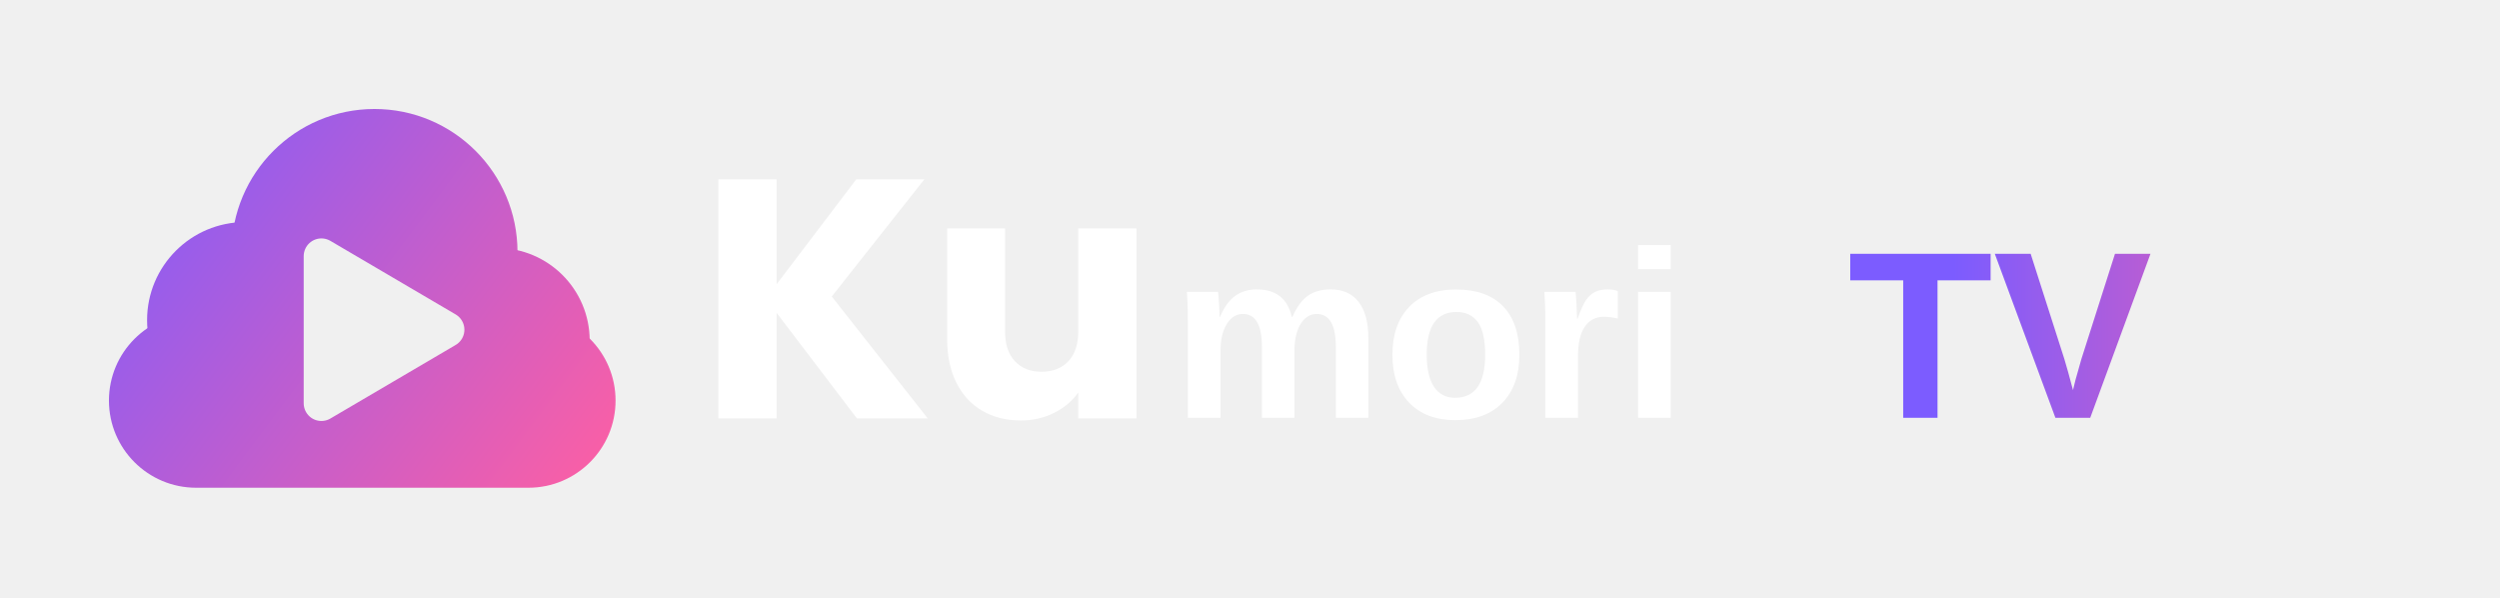
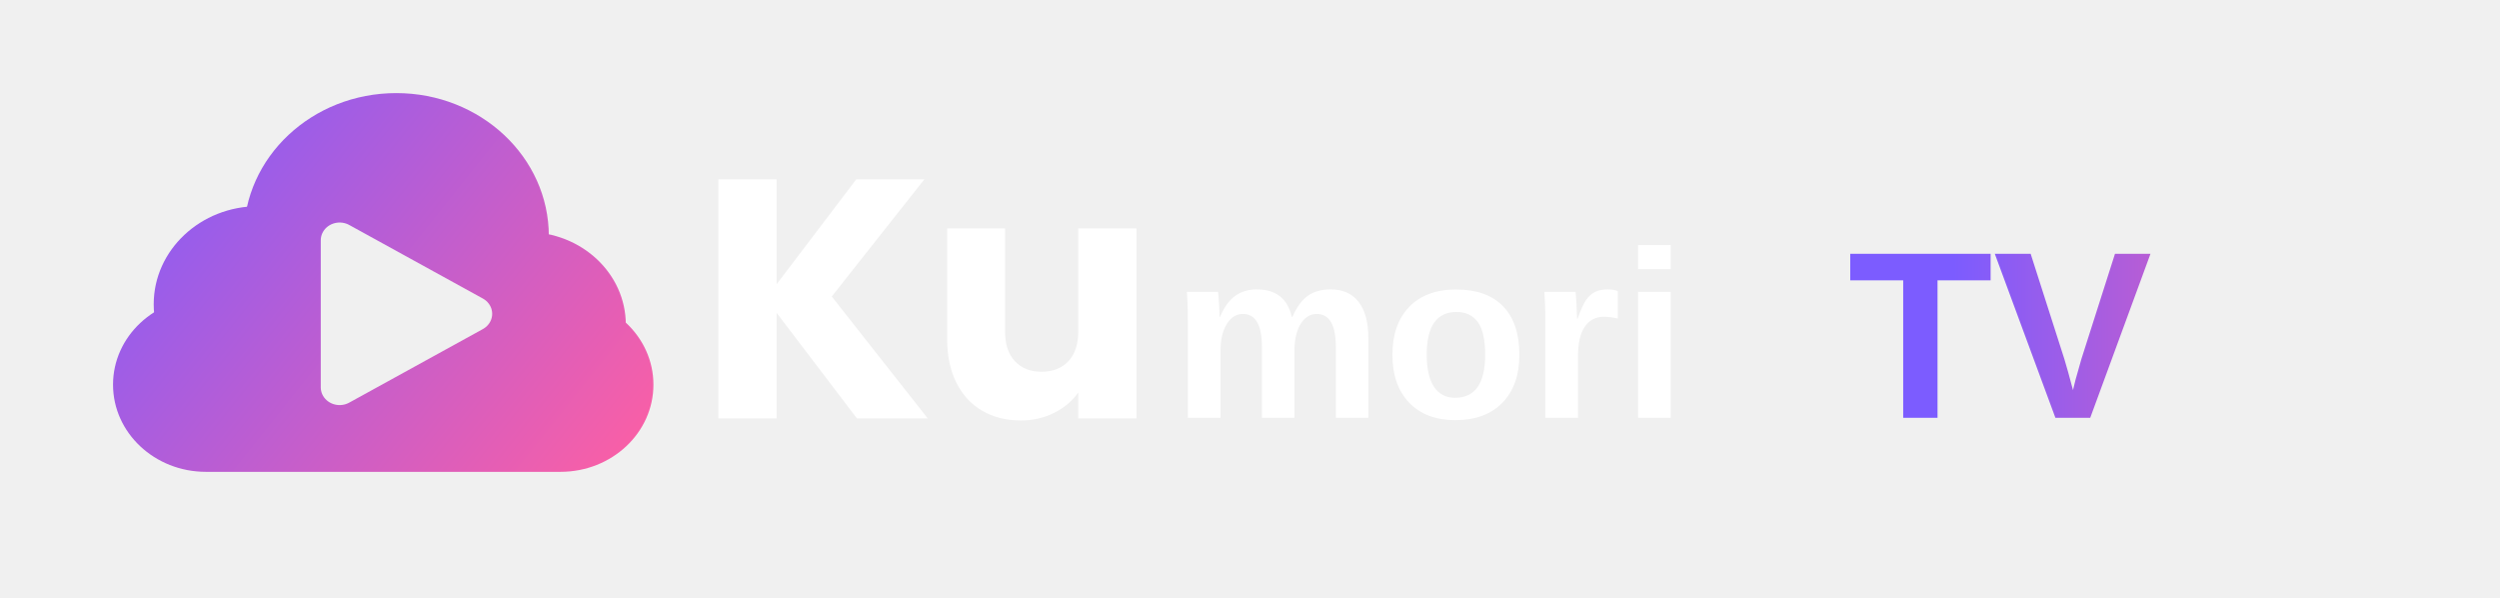
<svg xmlns="http://www.w3.org/2000/svg" viewBox="0 0 1101 263" width="1101" height="263">
-   <g transform="translate(6.00 -24.00) scale(0.6)">
+   <g transform="translate(5 -31) scale(0.64 0.6)">
    <defs>
      <linearGradient id="hig" gradientUnits="userSpaceOnUse" x1="70" y1="120" x2="442" y2="398">
        <stop offset="0" stop-color="#7C5CFF" />
        <stop offset="1" stop-color="#FF5FA2" />
      </linearGradient>
      <mask id="him" maskUnits="userSpaceOnUse" x="0" y="0" width="512" height="512">
        <rect width="512" height="512" fill="#fff" />
        <path d="M226 228 L226 336 L318 282 Z" fill="#000" stroke="#000" stroke-width="26" stroke-linejoin="round" />
      </mask>
    </defs>
    <g mask="url(#him)" fill="url(#hig)">
      <rect x="70" y="270" width="372" height="128" rx="64" />
      <circle cx="170" cy="275" r="72" />
      <circle cx="265" cy="225" r="105" />
      <circle cx="355" cy="290" r="68" />
    </g>
  </g>
  <defs>
    <linearGradient id="htv" gradientUnits="userSpaceOnUse" x1="860.7" y1="0" x2="1052.8" y2="0">
      <stop offset="0" stop-color="#7C5CFF" />
      <stop offset="1" stop-color="#FF5FA2" />
    </linearGradient>
  </defs>
  <path fill="#fff" d="M377.55 184.275 342.15 137.775v46.5H316.5V78.975h25.65v46.2l35.1-46.2h30l-40.8 51.6 42.3 53.7zM500.7 100.575v83.7h-25.65v-11.4q-3.9 5.55-10.575 8.925-6.675 3.375-14.775 3.375-9.6 0-16.95-4.275-7.35-4.275-11.4-12.375-4.05-8.1-4.05-19.05v-48.9h25.5v45.45q0 8.4 4.35 13.05 4.35 4.65 11.7 4.65 7.5 0 11.85-4.65 4.35-4.65 4.35-13.05v-45.45z" />
  <text x="516" y="184" fill="#fff" font-family="Arial,sans-serif" font-size="105" font-weight="700">mori</text>
  <text x="814" y="184" fill="url(#htv)" font-family="Arial,sans-serif" font-size="105" font-weight="700">TV</text>
</svg>
